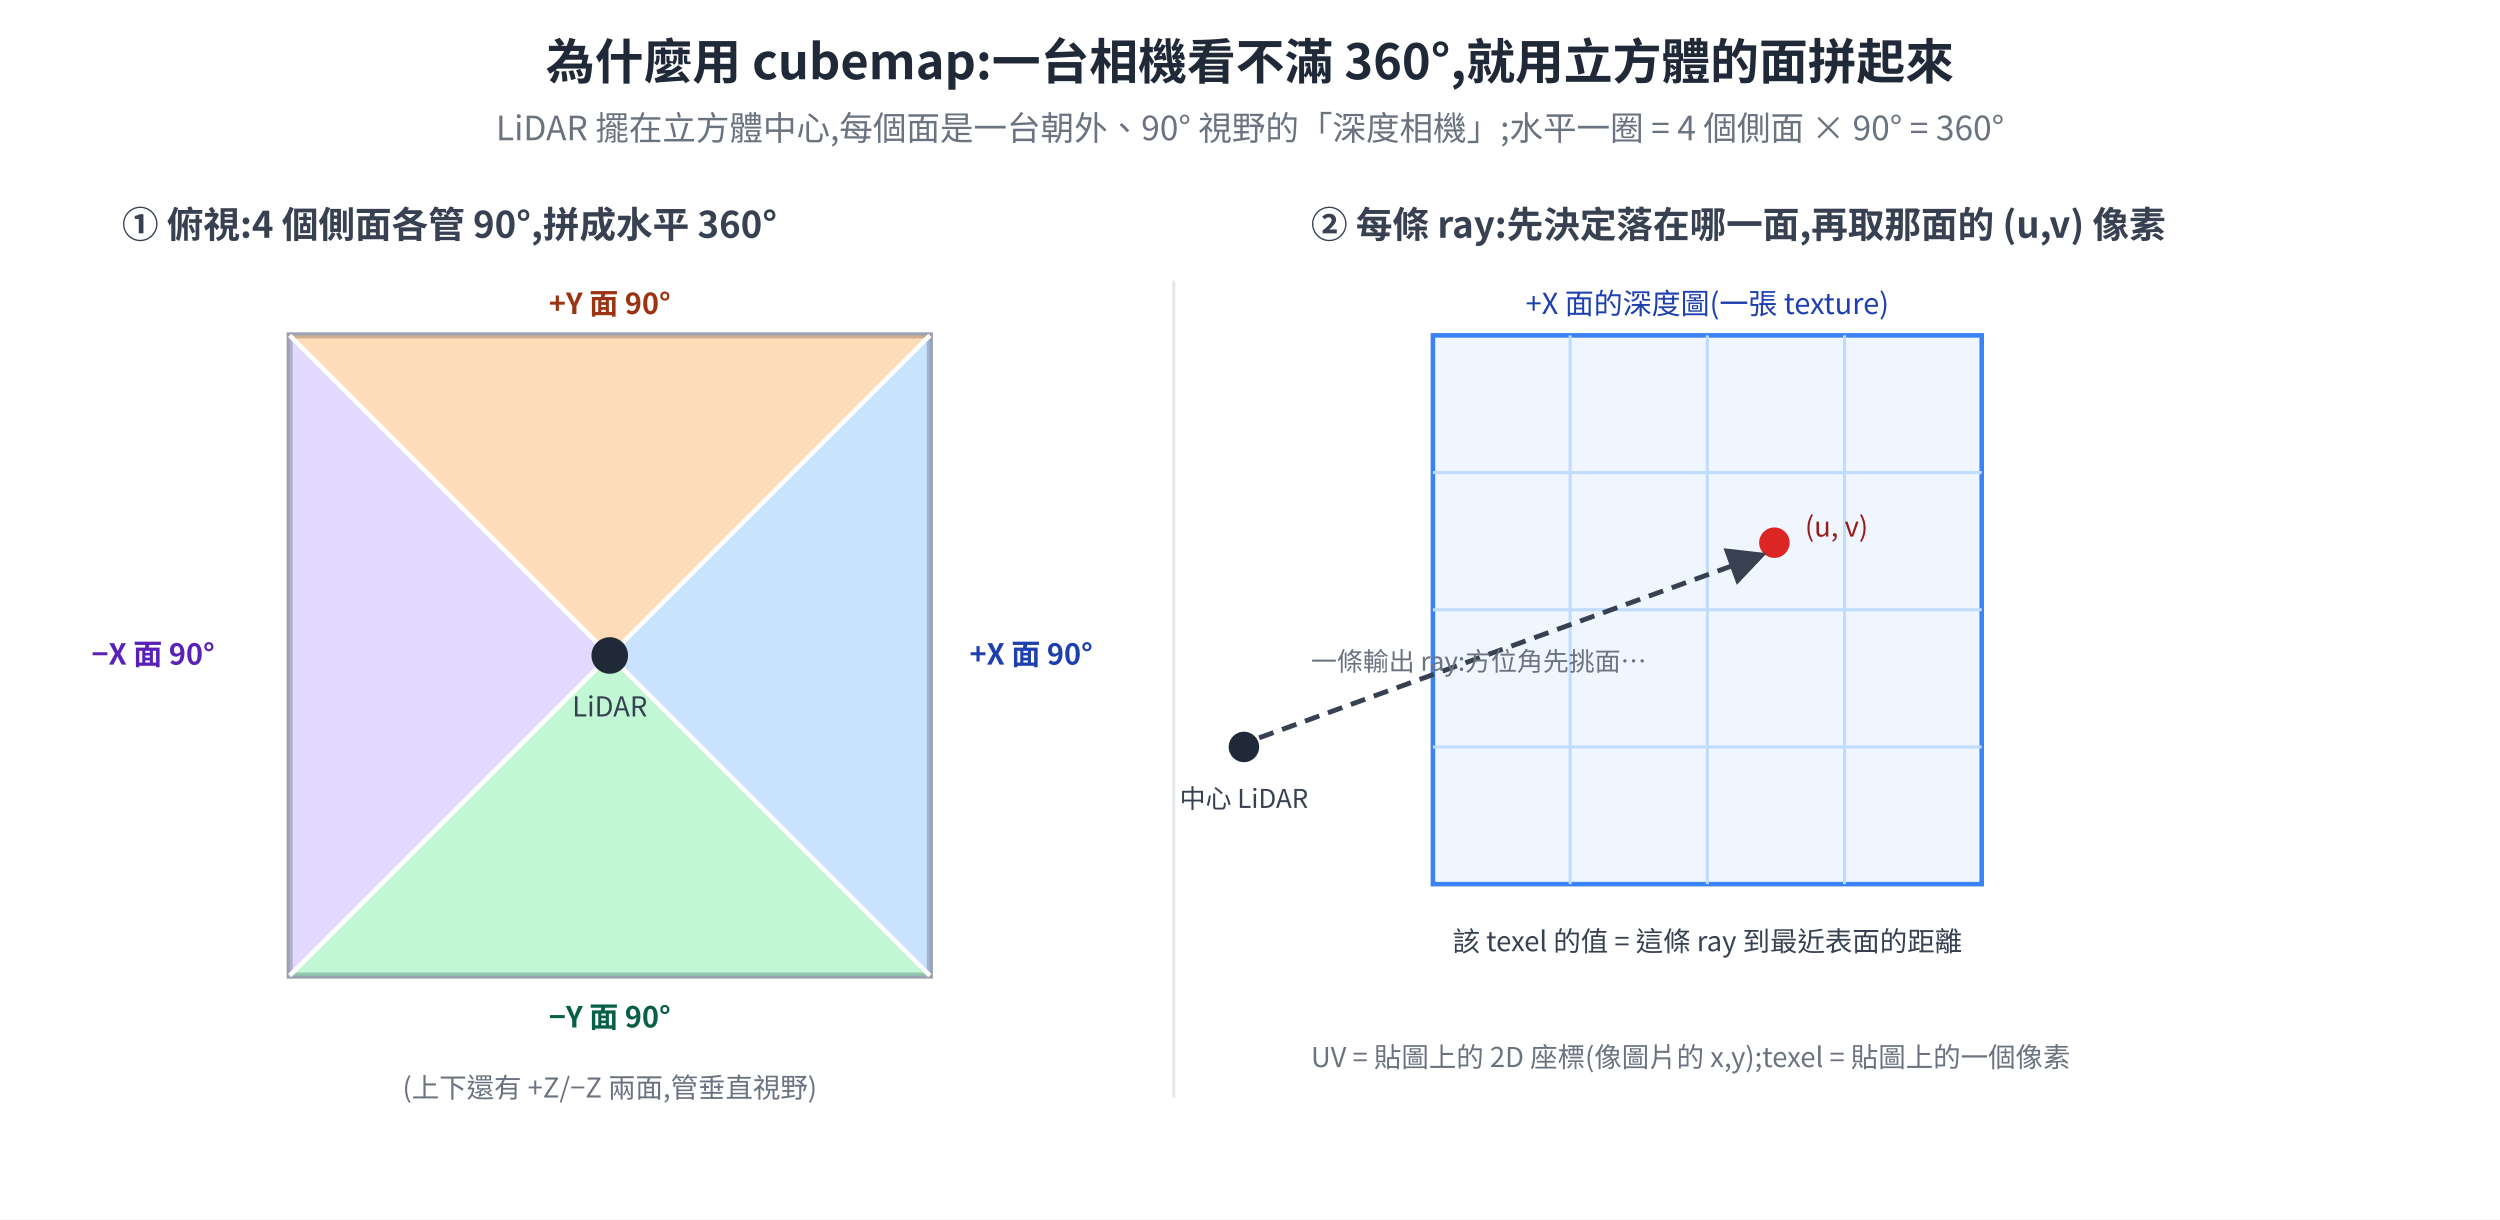
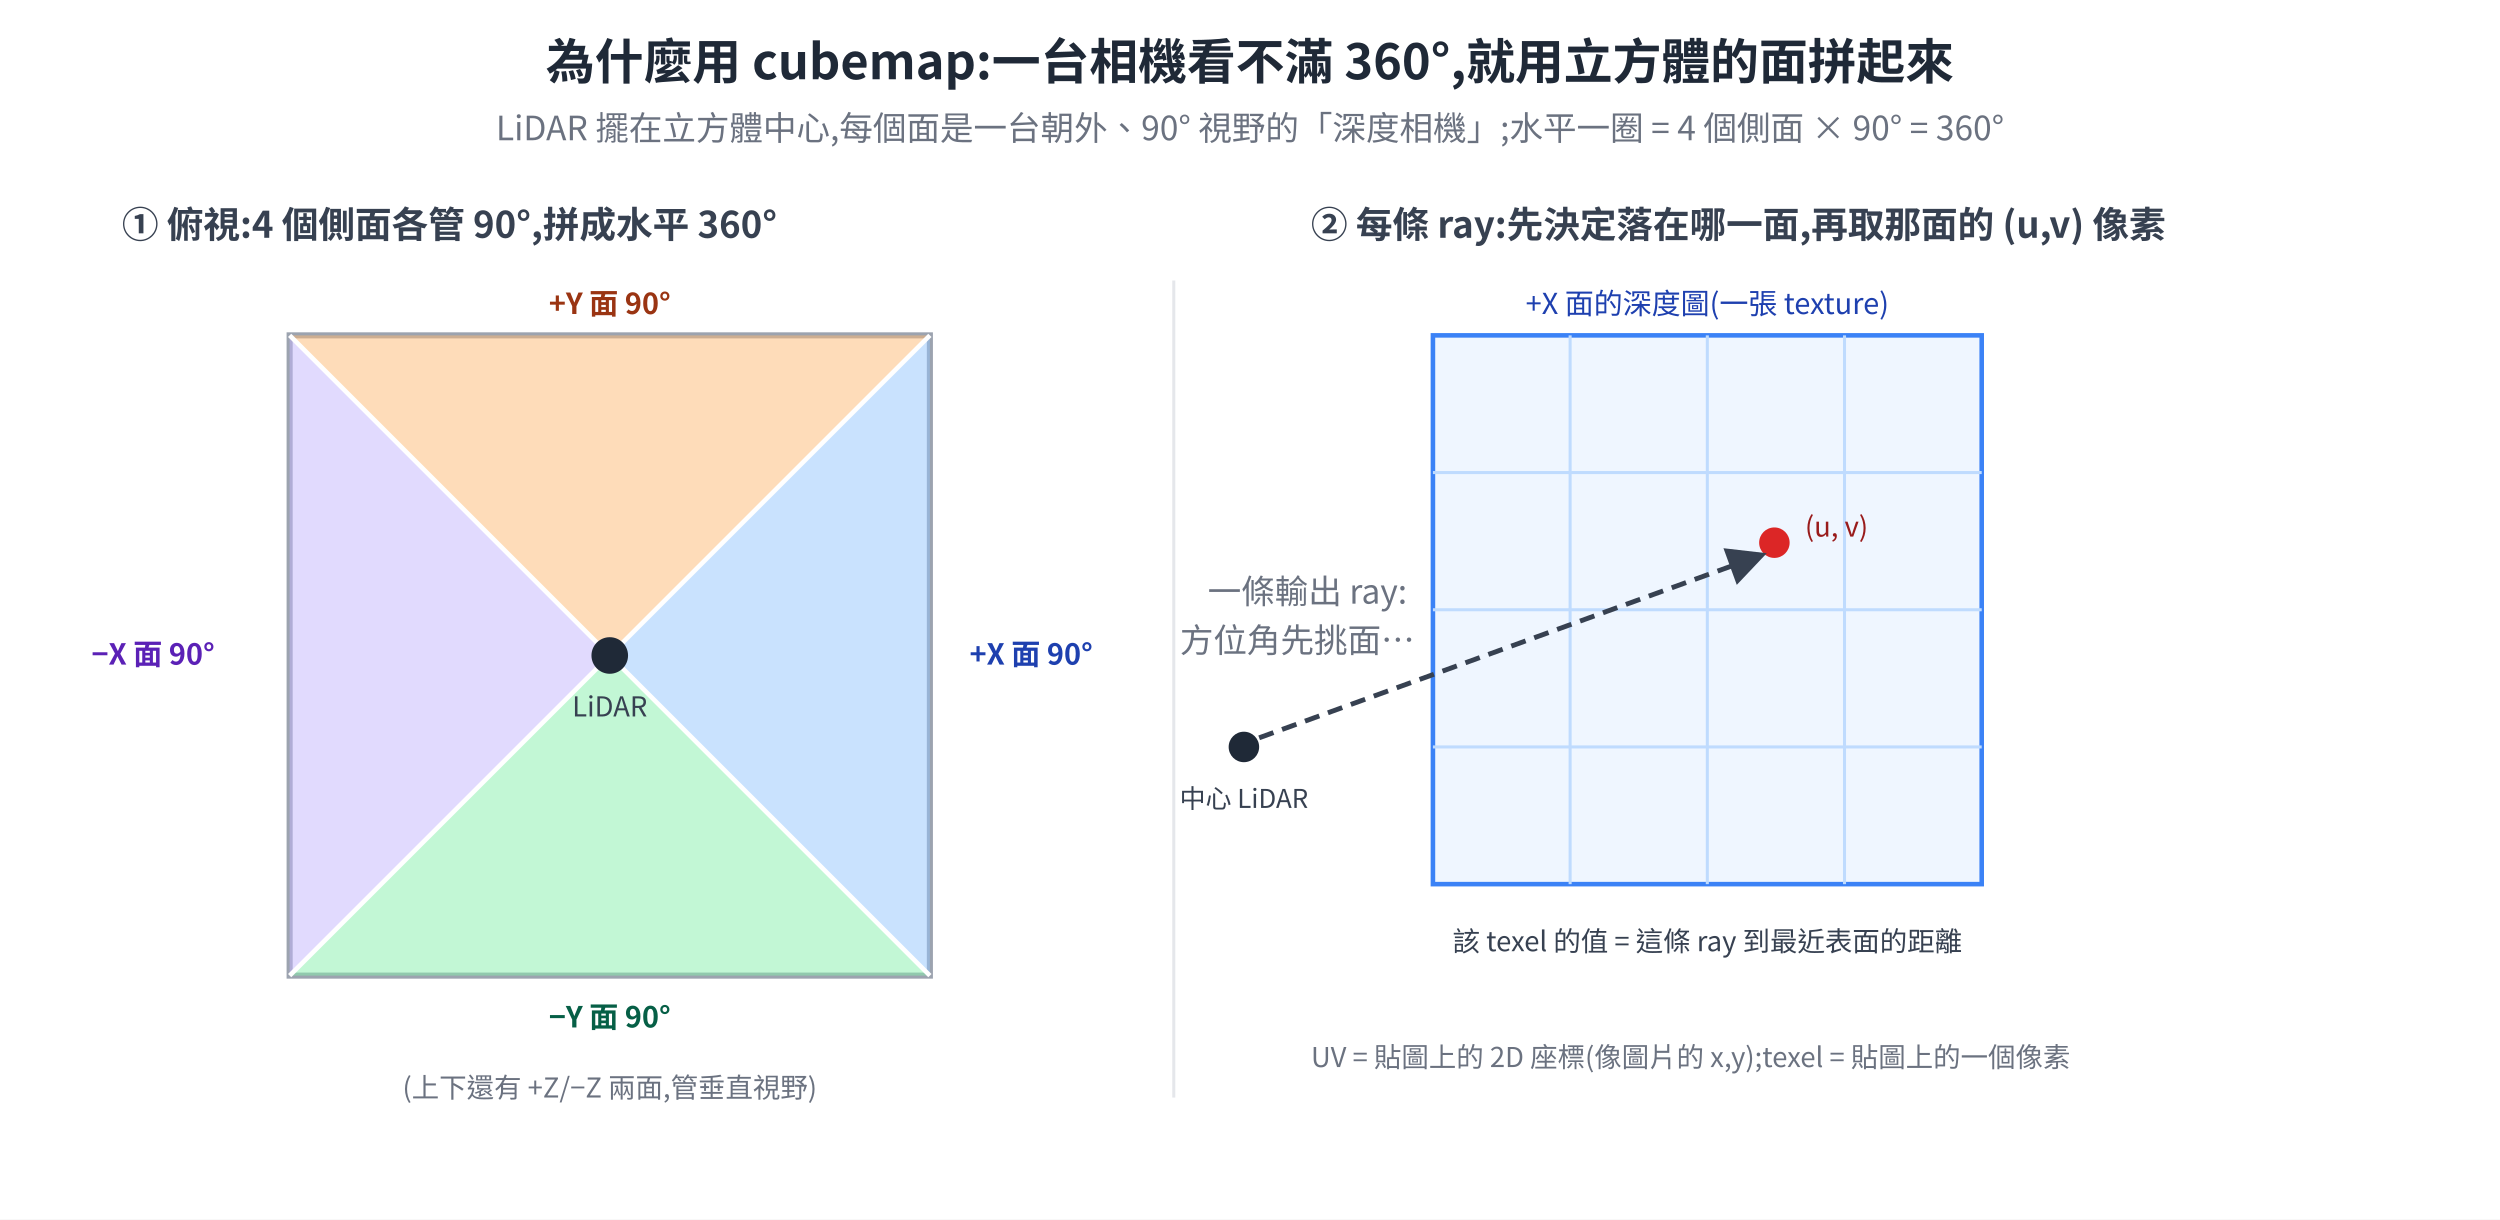
<svg xmlns="http://www.w3.org/2000/svg" viewBox="0 0 820 400" font-family="'Noto Sans CJK TC','PingFang TC','Microsoft JhengHei',sans-serif">
  <defs>
    <marker id="c" markerWidth="9" markerHeight="9" refX="7" refY="4" orient="auto">
      <path d="M0,0 L8,4 L0,8 Z" fill="#374151" />
    </marker>
  </defs>
  <rect width="820" height="400" fill="#ffffff" />
  <text x="410" y="26" text-anchor="middle" font-size="16" font-weight="700" fill="#1F2937">為什麼用 cubemap:一台相機看不滿 360°,就用立方體的面拼起來</text>
  <text x="410" y="46" text-anchor="middle" font-size="11" fill="#6B7280">LiDAR 擺在立方體中心,每個面是一台朝外、90° 視野的「深度相機」;水平一圈 = 4 個側面 × 90° = 360°</text>
  <text x="40" y="78" font-size="12" font-weight="700" fill="#374151">① 俯視:4 個側面各管 90°,拼成水平 360°</text>
  <rect x="95" y="110" width="210" height="210" fill="none" stroke="#9CA3AF" stroke-width="2" />
  <g opacity="0.5">
    <polygon points="200,215 95,110 305,110" fill="#FDBA74" />
    <polygon points="200,215 305,110 305,320" fill="#93C5FD" />
    <polygon points="200,215 305,320 95,320" fill="#86EFAC" />
    <polygon points="200,215 95,320 95,110" fill="#C4B5FD" />
  </g>
  <line x1="95" y1="110" x2="305" y2="320" stroke="#ffffff" stroke-width="1.5" />
  <line x1="305" y1="110" x2="95" y2="320" stroke="#ffffff" stroke-width="1.5" />
  <circle cx="200" cy="215" r="6" fill="#1F2937" />
  <text x="200" y="235" text-anchor="middle" font-size="9" fill="#374151">LiDAR</text>
  <text x="200" y="103" text-anchor="middle" font-size="9.5" font-weight="700" fill="#9A3412">+Y 面 90°</text>
  <text x="318" y="218" font-size="9.5" font-weight="700" fill="#1E40AF">+X 面 90°</text>
  <text x="200" y="337" text-anchor="middle" font-size="9.5" font-weight="700" fill="#065F46">−Y 面 90°</text>
  <text x="30" y="218" font-size="9.5" font-weight="700" fill="#5B21B6">−X 面 90°</text>
  <text x="200" y="360" text-anchor="middle" font-size="9" fill="#6B7280">(上下還有 +Z/−Z 兩面,管垂直視野)</text>
  <text x="430" y="78" font-size="12" font-weight="700" fill="#374151">② 每條 ray:先決定落在哪一面,再取那面的 (u,v) 像素</text>
  <rect x="470" y="110" width="180" height="180" fill="#EFF6FF" stroke="#3B82F6" stroke-width="1.5" />
  <g stroke="#BFDBFE" stroke-width="1">
    <line x1="470" y1="155" x2="650" y2="155" />
    <line x1="470" y1="200" x2="650" y2="200" />
    <line x1="470" y1="245" x2="650" y2="245" />
    <line x1="515" y1="110" x2="515" y2="290" />
    <line x1="560" y1="110" x2="560" y2="290" />
    <line x1="605" y1="110" x2="605" y2="290" />
  </g>
  <text x="560" y="103" text-anchor="middle" font-size="9.5" fill="#1E40AF">+X 面的深度圖(一張 texture)</text>
  <circle cx="582" cy="178" r="5" fill="#DC2626" />
  <text x="592" y="176" font-size="9" fill="#991B1B">(u, v)</text>
  <text x="560" y="312" text-anchor="middle" font-size="9" fill="#374151">該 texel 的值 = 這條 ray 到最近表面的距離</text>
  <circle cx="408" cy="245" r="5" fill="#1F2937" />
  <text x="408" y="265" text-anchor="middle" font-size="8.5" fill="#374151">中心 LiDAR</text>
  <line x1="413" y1="242" x2="578" y2="182" stroke="#374151" stroke-width="1.6" stroke-dasharray="5,3" marker-end="url(#c)" />
-   <text x="430" y="220" font-size="8.5" fill="#6B7280">一條輸出 ray:方位角先挑面…</text>
+   <text x="464" y="198" text-anchor="end" font-size="11" fill="#6B7280">
+     <tspan x="464" y="198">一條輸出 ray:</tspan>
+     <tspan x="464" y="214">方位角先挑面…</tspan>
+   </text>
  <text x="430" y="350" font-size="9" fill="#6B7280">UV = 貼圖上的 2D 座標(像圖片的 x,y);texel = 貼圖上的一個像素</text>
  <line x1="385" y1="92" x2="385" y2="360" stroke="#E5E7EB" stroke-width="1" />
</svg>
